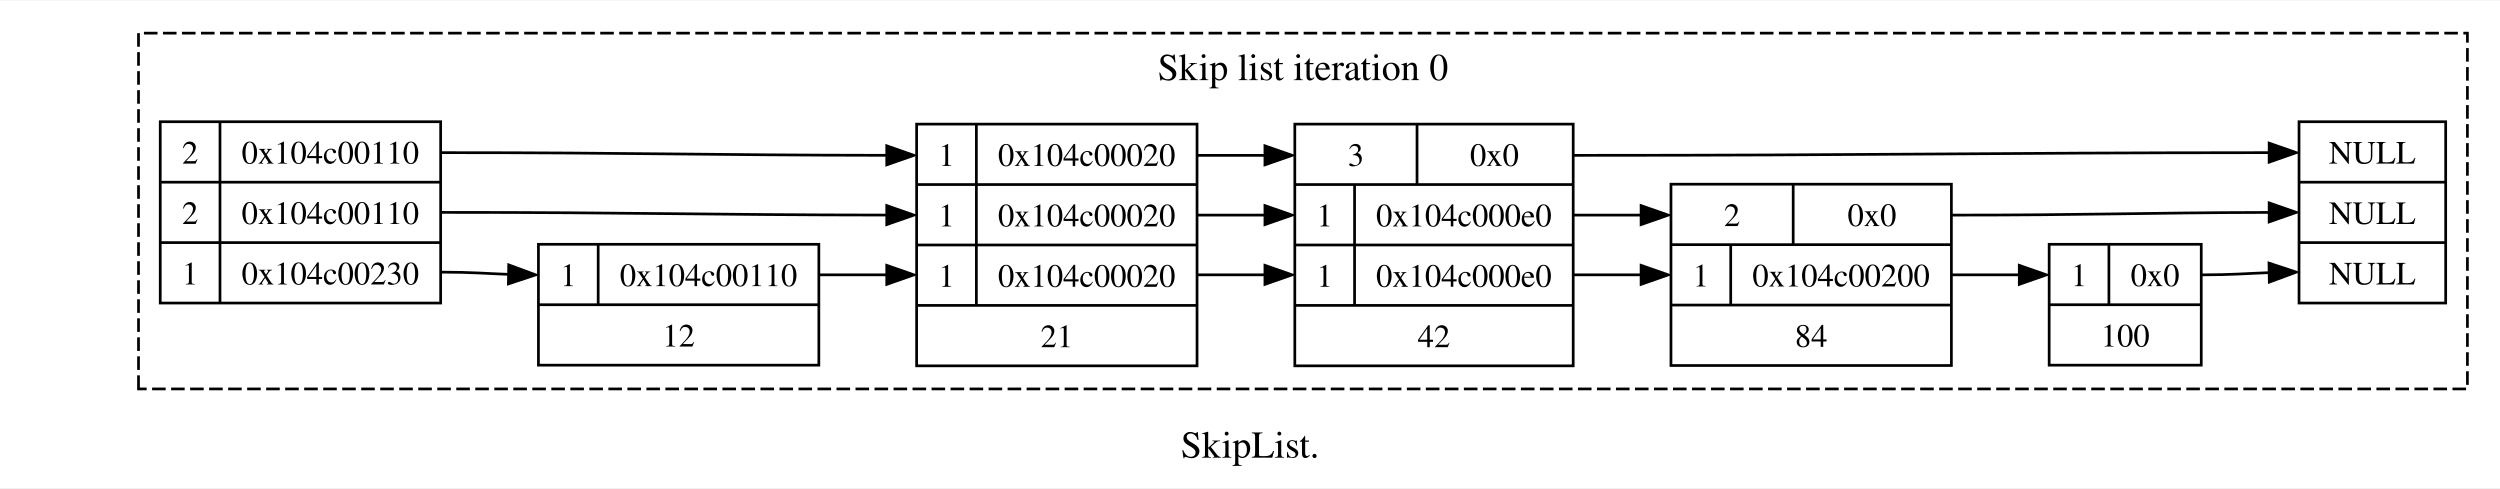
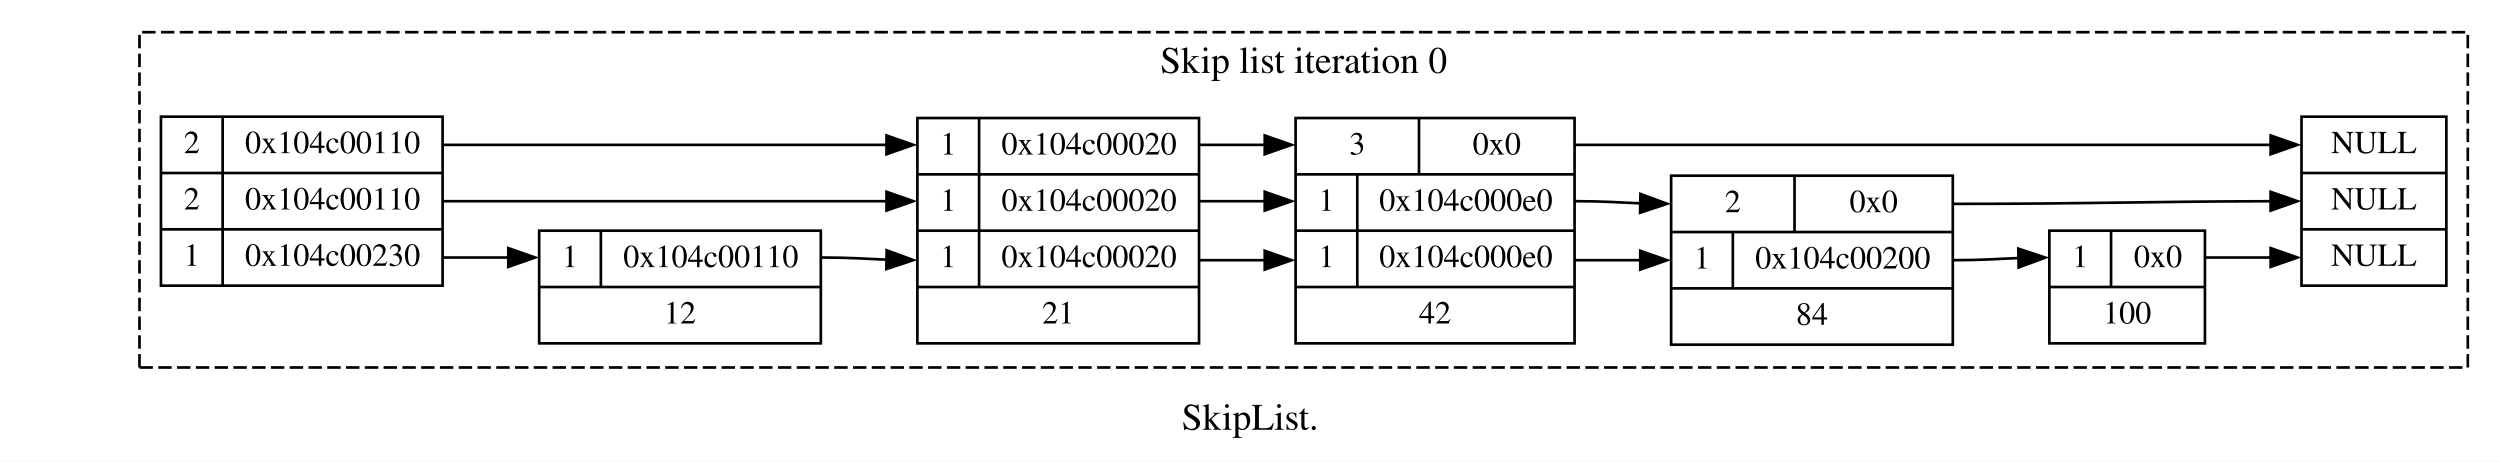
- <svg xmlns="http://www.w3.org/2000/svg" width="921pt" height="180pt" viewBox="0.00 0.00 920.50 179.50">
-   <g id="graph0" class="graph" transform="scale(1 1) rotate(0) translate(4 175.5)">
-     <polygon fill="white" stroke="none" points="-4,4 -4,-175.5 916.5,-175.5 916.5,4 -4,4" />
-     <text text-anchor="middle" x="456.25" y="-7.2" font-family="Times,serif" font-size="14.00">SkipList.</text>
+ <svg xmlns="http://www.w3.org/2000/svg" width="932pt" height="172pt" viewBox="0.00 0.00 932.00 172.00">
+   <g id="graph0" class="graph" transform="scale(1 1) rotate(0) translate(4 168)">
+     <polygon fill="white" stroke="none" points="-4,4 -4,-168 928,-168 928,4 -4,4" />
+     <text text-anchor="middle" x="462" y="-7.8" font-family="Times,serif" font-size="14.00">SkipList.</text>
    <g id="clust1" class="cluster">
-       <polygon fill="none" stroke="black" stroke-dasharray="5,2" points="47,-32.5 47,-163.5 904.5,-163.5 904.5,-32.5 47,-32.5" />
-       <text text-anchor="middle" x="475.75" y="-146.2" font-family="Times,serif" font-size="14.00">Skip list iteration 0</text>
+       <polygon fill="none" stroke="black" stroke-dasharray="5,2" points="48,-31 48,-156 916,-156 916,-31 48,-31" />
+       <text text-anchor="middle" x="482" y="-140.8" font-family="Times,serif" font-size="14.00">Skip list iteration 0</text>
    </g>
    <g id="node1" class="node">
-       <polygon fill="none" stroke="black" points="55,-64.12 55,-130.88 158.25,-130.88 158.25,-64.12 55,-64.12" />
-       <text text-anchor="middle" x="66" y="-115.47" font-family="Times,serif" font-size="12.00">2</text>
-       <polyline fill="none" stroke="black" points="77,-108.62 77,-130.88" />
-       <text text-anchor="middle" x="117.62" y="-115.47" font-family="Times,serif" font-size="12.00">0x104c00110</text>
-       <polyline fill="none" stroke="black" points="55,-108.62 158.25,-108.62" />
-       <text text-anchor="middle" x="66" y="-93.22" font-family="Times,serif" font-size="12.00">2</text>
-       <polyline fill="none" stroke="black" points="77,-86.38 77,-108.62" />
-       <text text-anchor="middle" x="117.62" y="-93.22" font-family="Times,serif" font-size="12.00">0x104c00110</text>
-       <polyline fill="none" stroke="black" points="55,-86.38 158.25,-86.38" />
-       <text text-anchor="middle" x="66" y="-70.97" font-family="Times,serif" font-size="12.00">1</text>
-       <polyline fill="none" stroke="black" points="77,-64.12 77,-86.38" />
-       <text text-anchor="middle" x="117.62" y="-70.97" font-family="Times,serif" font-size="12.00">0x104c00230</text>
+       <polygon fill="none" stroke="black" points="56,-61.5 56,-124.5 161,-124.5 161,-61.5 56,-61.5" />
+       <text text-anchor="middle" x="67.5" y="-110.9" font-family="Times,serif" font-size="12.00">2</text>
+       <polyline fill="none" stroke="black" points="79,-103.5 79,-124.5" />
+       <text text-anchor="middle" x="120" y="-110.9" font-family="Times,serif" font-size="12.00">0x104c00110</text>
+       <polyline fill="none" stroke="black" points="56,-103.5 161,-103.5" />
+       <text text-anchor="middle" x="67.5" y="-89.9" font-family="Times,serif" font-size="12.00">2</text>
+       <polyline fill="none" stroke="black" points="79,-82.5 79,-103.5" />
+       <text text-anchor="middle" x="120" y="-89.9" font-family="Times,serif" font-size="12.00">0x104c00110</text>
+       <polyline fill="none" stroke="black" points="56,-82.5 161,-82.5" />
+       <text text-anchor="middle" x="67.5" y="-68.9" font-family="Times,serif" font-size="12.00">1</text>
+       <polyline fill="none" stroke="black" points="79,-61.5 79,-82.5" />
+       <text text-anchor="middle" x="120" y="-68.9" font-family="Times,serif" font-size="12.00">0x104c00230</text>
    </g>
    <g id="node2" class="node">
-       <polygon fill="none" stroke="black" points="194.25,-41.25 194.25,-85.75 297.5,-85.75 297.5,-41.25 194.25,-41.25" />
-       <text text-anchor="middle" x="205.25" y="-70.35" font-family="Times,serif" font-size="12.00">1</text>
-       <polyline fill="none" stroke="black" points="216.25,-63.5 216.25,-85.75" />
-       <text text-anchor="middle" x="256.88" y="-70.35" font-family="Times,serif" font-size="12.00">0x104c00110</text>
-       <polyline fill="none" stroke="black" points="194.25,-63.5 297.5,-63.5" />
-       <text text-anchor="middle" x="245.88" y="-48.1" font-family="Times,serif" font-size="12.00">12</text>
+       <polygon fill="none" stroke="black" points="197,-40 197,-82 302,-82 302,-40 197,-40" />
+       <text text-anchor="middle" x="208.5" y="-68.4" font-family="Times,serif" font-size="12.00">1</text>
+       <polyline fill="none" stroke="black" points="220,-61 220,-82" />
+       <text text-anchor="middle" x="261" y="-68.4" font-family="Times,serif" font-size="12.00">0x104c00110</text>
+       <polyline fill="none" stroke="black" points="197,-61 302,-61" />
+       <text text-anchor="middle" x="249.5" y="-47.4" font-family="Times,serif" font-size="12.00">12</text>
    </g>
    <g id="edge1" class="edge">
-       <path fill="none" stroke="black" d="M158.25,-75.5C169.88,-75.5 175.16,-74.97 183.32,-74.68" />
-       <polygon fill="black" stroke="black" points="183.31,-78.17 193.25,-74.5 183.19,-71.17 183.31,-78.17" />
+       <path fill="none" stroke="black" d="M161,-72C172.38,-72 177.68,-72 185.55,-72" />
+       <polygon fill="black" stroke="black" points="185.49,-75.5 195.49,-72 185.49,-68.5 185.49,-75.5" />
    </g>
    <g id="node3" class="node">
-       <polygon fill="none" stroke="black" points="333.5,-41 333.5,-130 436.75,-130 436.75,-41 333.5,-41" />
-       <text text-anchor="middle" x="344.5" y="-114.6" font-family="Times,serif" font-size="12.00">1</text>
-       <polyline fill="none" stroke="black" points="355.5,-107.75 355.5,-130" />
-       <text text-anchor="middle" x="396.12" y="-114.6" font-family="Times,serif" font-size="12.00">0x104c00020</text>
-       <polyline fill="none" stroke="black" points="333.5,-107.75 436.75,-107.75" />
-       <text text-anchor="middle" x="344.5" y="-92.35" font-family="Times,serif" font-size="12.00">1</text>
-       <polyline fill="none" stroke="black" points="355.5,-85.5 355.5,-107.75" />
-       <text text-anchor="middle" x="396.12" y="-92.35" font-family="Times,serif" font-size="12.00">0x104c00020</text>
-       <polyline fill="none" stroke="black" points="333.5,-85.5 436.75,-85.5" />
-       <text text-anchor="middle" x="344.5" y="-70.1" font-family="Times,serif" font-size="12.00">1</text>
-       <polyline fill="none" stroke="black" points="355.5,-63.25 355.5,-85.5" />
-       <text text-anchor="middle" x="396.12" y="-70.1" font-family="Times,serif" font-size="12.00">0x104c00020</text>
-       <polyline fill="none" stroke="black" points="333.5,-63.25 436.75,-63.25" />
-       <text text-anchor="middle" x="385.12" y="-47.85" font-family="Times,serif" font-size="12.00">21</text>
+       <polygon fill="none" stroke="black" points="338,-40 338,-124 443,-124 443,-40 338,-40" />
+       <text text-anchor="middle" x="349.5" y="-110.4" font-family="Times,serif" font-size="12.00">1</text>
+       <polyline fill="none" stroke="black" points="361,-103 361,-124" />
+       <text text-anchor="middle" x="402" y="-110.4" font-family="Times,serif" font-size="12.00">0x104c00020</text>
+       <polyline fill="none" stroke="black" points="338,-103 443,-103" />
+       <text text-anchor="middle" x="349.5" y="-89.4" font-family="Times,serif" font-size="12.00">1</text>
+       <polyline fill="none" stroke="black" points="361,-82 361,-103" />
+       <text text-anchor="middle" x="402" y="-89.4" font-family="Times,serif" font-size="12.00">0x104c00020</text>
+       <polyline fill="none" stroke="black" points="338,-82 443,-82" />
+       <text text-anchor="middle" x="349.5" y="-68.4" font-family="Times,serif" font-size="12.00">1</text>
+       <polyline fill="none" stroke="black" points="361,-61 361,-82" />
+       <text text-anchor="middle" x="402" y="-68.4" font-family="Times,serif" font-size="12.00">0x104c00020</text>
+       <polyline fill="none" stroke="black" points="338,-61 443,-61" />
+       <text text-anchor="middle" x="390.5" y="-47.4" font-family="Times,serif" font-size="12.00">21</text>
    </g>
    <g id="edge2" class="edge">
-       <path fill="none" stroke="black" d="M158.25,-97.5C232.49,-97.5 253.66,-96.59 322.92,-96.51" />
-       <polygon fill="black" stroke="black" points="322.5,-100.01 332.5,-96.5 322.5,-93.01 322.5,-100.01" />
+       <path fill="none" stroke="black" d="M161,-93C235.83,-93 257.27,-93 326.88,-93" />
+       <polygon fill="black" stroke="black" points="326.49,-96.5 336.49,-93 326.49,-89.5 326.49,-96.5" />
    </g>
    <g id="edge3" class="edge">
-       <path fill="none" stroke="black" d="M158.25,-119.5C232.49,-119.5 253.66,-118.59 322.92,-118.51" />
-       <polygon fill="black" stroke="black" points="322.5,-122.01 332.5,-118.5 322.5,-115.01 322.5,-122.01" />
+       <path fill="none" stroke="black" d="M161,-114C235.83,-114 257.27,-114 326.88,-114" />
+       <polygon fill="black" stroke="black" points="326.49,-117.5 336.49,-114 326.49,-110.5 326.49,-117.5" />
    </g>
    <g id="edge4" class="edge">
-       <path fill="none" stroke="black" d="M297.5,-74.5C309.12,-74.5 314.42,-74.5 322.58,-74.5" />
-       <polygon fill="black" stroke="black" points="322.5,-78 332.5,-74.5 322.5,-71 322.5,-78" />
+       <path fill="none" stroke="black" d="M302,-72C313.38,-72 318.68,-71.49 326.55,-71.2" />
+       <polygon fill="black" stroke="black" points="326.55,-74.7 336.49,-71.03 326.43,-67.7 326.55,-74.7" />
    </g>
    <g id="node4" class="node">
-       <polygon fill="none" stroke="black" points="472.75,-41 472.75,-130 575.25,-130 575.25,-41 472.75,-41" />
-       <text text-anchor="middle" x="495.25" y="-114.6" font-family="Times,serif" font-size="12.00">3</text>
-       <polyline fill="none" stroke="black" points="517.75,-107.75 517.75,-130" />
-       <text text-anchor="middle" x="546.25" y="-114.6" font-family="Times,serif" font-size="12.00">0x0</text>
-       <polyline fill="none" stroke="black" points="472.75,-107.75 575.25,-107.75" />
-       <text text-anchor="middle" x="483.75" y="-92.35" font-family="Times,serif" font-size="12.00">1</text>
-       <polyline fill="none" stroke="black" points="494.75,-85.5 494.75,-107.75" />
-       <text text-anchor="middle" x="535" y="-92.35" font-family="Times,serif" font-size="12.00">0x104c000e0</text>
-       <polyline fill="none" stroke="black" points="472.75,-85.5 575.25,-85.5" />
-       <text text-anchor="middle" x="483.75" y="-70.1" font-family="Times,serif" font-size="12.00">1</text>
-       <polyline fill="none" stroke="black" points="494.75,-63.25 494.75,-85.5" />
-       <text text-anchor="middle" x="535" y="-70.1" font-family="Times,serif" font-size="12.00">0x104c000e0</text>
-       <polyline fill="none" stroke="black" points="472.75,-63.25 575.25,-63.25" />
-       <text text-anchor="middle" x="524" y="-47.85" font-family="Times,serif" font-size="12.00">42</text>
+       <polygon fill="none" stroke="black" points="479,-40 479,-124 583,-124 583,-40 479,-40" />
+       <text text-anchor="middle" x="502" y="-110.4" font-family="Times,serif" font-size="12.00">3</text>
+       <polyline fill="none" stroke="black" points="525,-103 525,-124" />
+       <text text-anchor="middle" x="554" y="-110.4" font-family="Times,serif" font-size="12.00">0x0</text>
+       <polyline fill="none" stroke="black" points="479,-103 583,-103" />
+       <text text-anchor="middle" x="490.5" y="-89.4" font-family="Times,serif" font-size="12.00">1</text>
+       <polyline fill="none" stroke="black" points="502,-82 502,-103" />
+       <text text-anchor="middle" x="542.5" y="-89.4" font-family="Times,serif" font-size="12.00">0x104c000e0</text>
+       <polyline fill="none" stroke="black" points="479,-82 583,-82" />
+       <text text-anchor="middle" x="490.5" y="-68.4" font-family="Times,serif" font-size="12.00">1</text>
+       <polyline fill="none" stroke="black" points="502,-61 502,-82" />
+       <text text-anchor="middle" x="542.5" y="-68.4" font-family="Times,serif" font-size="12.00">0x104c000e0</text>
+       <polyline fill="none" stroke="black" points="479,-61 583,-61" />
+       <text text-anchor="middle" x="531" y="-47.4" font-family="Times,serif" font-size="12.00">42</text>
    </g>
    <g id="edge5" class="edge">
-       <path fill="none" stroke="black" d="M436.75,-74.5C448.38,-74.5 453.67,-74.5 461.83,-74.5" />
-       <polygon fill="black" stroke="black" points="461.75,-78 471.75,-74.5 461.75,-71 461.75,-78" />
+       <path fill="none" stroke="black" d="M443,-71C454.38,-71 459.68,-71 467.55,-71" />
+       <polygon fill="black" stroke="black" points="467.49,-74.5 477.49,-71 467.49,-67.5 467.49,-74.5" />
    </g>
    <g id="edge6" class="edge">
-       <path fill="none" stroke="black" d="M436.75,-96.5C448.38,-96.5 453.67,-96.5 461.83,-96.5" />
-       <polygon fill="black" stroke="black" points="461.75,-100 471.75,-96.5 461.75,-93 461.75,-100" />
+       <path fill="none" stroke="black" d="M443,-93C454.38,-93 459.68,-93 467.55,-93" />
+       <polygon fill="black" stroke="black" points="467.49,-96.5 477.49,-93 467.49,-89.5 467.49,-96.5" />
    </g>
    <g id="edge7" class="edge">
-       <path fill="none" stroke="black" d="M436.75,-118.5C448.38,-118.5 453.67,-118.5 461.83,-118.5" />
-       <polygon fill="black" stroke="black" points="461.75,-122 471.75,-118.5 461.75,-115 461.75,-122" />
+       <path fill="none" stroke="black" d="M443,-114C454.38,-114 459.68,-114 467.55,-114" />
+       <polygon fill="black" stroke="black" points="467.49,-117.5 477.49,-114 467.49,-110.5 467.49,-117.5" />
    </g>
    <g id="node5" class="node">
-       <polygon fill="none" stroke="black" points="611.25,-41.12 611.25,-107.88 714.5,-107.88 714.5,-41.12 611.25,-41.12" />
-       <text text-anchor="middle" x="633.75" y="-92.47" font-family="Times,serif" font-size="12.00">2</text>
-       <polyline fill="none" stroke="black" points="656.25,-85.62 656.25,-107.88" />
-       <text text-anchor="middle" x="685.25" y="-92.47" font-family="Times,serif" font-size="12.00">0x0</text>
-       <polyline fill="none" stroke="black" points="611.25,-85.62 714.5,-85.62" />
-       <text text-anchor="middle" x="622.25" y="-70.22" font-family="Times,serif" font-size="12.00">1</text>
-       <polyline fill="none" stroke="black" points="633.25,-63.38 633.25,-85.62" />
-       <text text-anchor="middle" x="673.88" y="-70.22" font-family="Times,serif" font-size="12.00">0x104c00200</text>
-       <polyline fill="none" stroke="black" points="611.25,-63.38 714.5,-63.38" />
-       <text text-anchor="middle" x="662.88" y="-47.98" font-family="Times,serif" font-size="12.00">84</text>
+       <polygon fill="none" stroke="black" points="619,-39.5 619,-102.5 724,-102.5 724,-39.5 619,-39.5" />
+       <text text-anchor="middle" x="642" y="-88.9" font-family="Times,serif" font-size="12.00">2</text>
+       <polyline fill="none" stroke="black" points="665,-81.5 665,-102.5" />
+       <text text-anchor="middle" x="694.5" y="-88.9" font-family="Times,serif" font-size="12.00">0x0</text>
+       <polyline fill="none" stroke="black" points="619,-81.5 724,-81.5" />
+       <text text-anchor="middle" x="630.5" y="-67.9" font-family="Times,serif" font-size="12.00">1</text>
+       <polyline fill="none" stroke="black" points="642,-60.5 642,-81.5" />
+       <text text-anchor="middle" x="683" y="-67.9" font-family="Times,serif" font-size="12.00">0x104c00200</text>
+       <polyline fill="none" stroke="black" points="619,-60.5 724,-60.5" />
+       <text text-anchor="middle" x="671.5" y="-46.9" font-family="Times,serif" font-size="12.00">84</text>
    </g>
    <g id="edge8" class="edge">
-       <path fill="none" stroke="black" d="M575.25,-74.5C586.88,-74.5 592.17,-74.5 600.33,-74.5" />
-       <polygon fill="black" stroke="black" points="600.25,-78 610.25,-74.5 600.25,-71 600.25,-78" />
+       <path fill="none" stroke="black" d="M583,-71C594.38,-71 599.68,-71 607.55,-71" />
+       <polygon fill="black" stroke="black" points="607.49,-74.5 617.49,-71 607.49,-67.5 607.49,-74.5" />
    </g>
    <g id="edge9" class="edge">
-       <path fill="none" stroke="black" d="M575.25,-96.5C586.88,-96.5 592.17,-96.5 600.33,-96.5" />
-       <polygon fill="black" stroke="black" points="600.25,-100 610.25,-96.5 600.25,-93 600.25,-100" />
+       <path fill="none" stroke="black" d="M583,-93C594.38,-93 599.68,-92.49 607.55,-92.2" />
+       <polygon fill="black" stroke="black" points="607.55,-95.7 617.49,-92.03 607.43,-88.7 607.55,-95.7" />
    </g>
    <g id="node6" class="node">
-       <polygon fill="none" stroke="black" points="842.5,-64.12 842.5,-130.88 896.5,-130.88 896.5,-64.12 842.5,-64.12" />
-       <text text-anchor="middle" x="869.5" y="-115.47" font-family="Times,serif" font-size="12.00">NULL</text>
-       <polyline fill="none" stroke="black" points="842.5,-108.62 896.5,-108.62" />
-       <text text-anchor="middle" x="869.5" y="-93.22" font-family="Times,serif" font-size="12.00">NULL</text>
-       <polyline fill="none" stroke="black" points="842.5,-86.38 896.5,-86.38" />
-       <text text-anchor="middle" x="869.5" y="-70.97" font-family="Times,serif" font-size="12.00">NULL</text>
+       <polygon fill="none" stroke="black" points="854,-61.5 854,-124.5 908,-124.5 908,-61.5 854,-61.5" />
+       <text text-anchor="middle" x="881" y="-110.9" font-family="Times,serif" font-size="12.00">NULL</text>
+       <polyline fill="none" stroke="black" points="854,-103.5 908,-103.5" />
+       <text text-anchor="middle" x="881" y="-89.9" font-family="Times,serif" font-size="12.00">NULL</text>
+       <polyline fill="none" stroke="black" points="854,-82.5 908,-82.5" />
+       <text text-anchor="middle" x="881" y="-68.9" font-family="Times,serif" font-size="12.00">NULL</text>
    </g>
    <g id="edge10" class="edge">
-       <path fill="none" stroke="black" d="M575.25,-118.5C690.32,-118.5 721.78,-119.44 831.62,-119.5" />
-       <polygon fill="black" stroke="black" points="831.5,-123 841.5,-119.5 831.5,-116 831.5,-123" />
+       <path fill="none" stroke="black" d="M583,-114C699.56,-114 731.52,-114 842.63,-114" />
+       <polygon fill="black" stroke="black" points="842.49,-117.5 852.49,-114 842.49,-110.5 842.49,-117.5" />
    </g>
    <g id="edge12" class="edge">
-       <path fill="none" stroke="black" d="M714.5,-96.5C767.61,-96.5 783.53,-97.37 831.71,-97.49" />
-       <polygon fill="black" stroke="black" points="831.5,-100.99 841.5,-97.5 831.5,-93.99 831.5,-100.99" />
+       <path fill="none" stroke="black" d="M724,-92C777.83,-92 794.04,-92.87 842.73,-92.99" />
+       <polygon fill="black" stroke="black" points="842.48,-96.49 852.49,-93 842.49,-89.49 842.48,-96.49" />
    </g>
    <g id="node7" class="node">
-       <polygon fill="none" stroke="black" points="750.5,-41.25 750.5,-85.75 806.5,-85.75 806.5,-41.25 750.5,-41.25" />
-       <text text-anchor="middle" x="761.5" y="-70.35" font-family="Times,serif" font-size="12.00">1</text>
-       <polyline fill="none" stroke="black" points="772.5,-63.5 772.5,-85.75" />
-       <text text-anchor="middle" x="789.5" y="-70.35" font-family="Times,serif" font-size="12.00">0x0</text>
-       <polyline fill="none" stroke="black" points="750.5,-63.5 806.5,-63.5" />
-       <text text-anchor="middle" x="778.5" y="-48.1" font-family="Times,serif" font-size="12.00">100</text>
+       <polygon fill="none" stroke="black" points="760,-40 760,-82 818,-82 818,-40 760,-40" />
+       <text text-anchor="middle" x="771.5" y="-68.4" font-family="Times,serif" font-size="12.00">1</text>
+       <polyline fill="none" stroke="black" points="783,-61 783,-82" />
+       <text text-anchor="middle" x="800.5" y="-68.4" font-family="Times,serif" font-size="12.00">0x0</text>
+       <polyline fill="none" stroke="black" points="760,-61 818,-61" />
+       <text text-anchor="middle" x="789" y="-47.4" font-family="Times,serif" font-size="12.00">100</text>
    </g>
    <g id="edge11" class="edge">
-       <path fill="none" stroke="black" d="M714.5,-74.5C726.12,-74.5 731.42,-74.5 739.58,-74.5" />
-       <polygon fill="black" stroke="black" points="739.5,-78 749.5,-74.5 739.5,-71 739.5,-78" />
+       <path fill="none" stroke="black" d="M724,-71C735.38,-71 740.68,-71.51 748.55,-71.8" />
+       <polygon fill="black" stroke="black" points="748.43,-75.3 758.49,-71.97 748.55,-68.3 748.43,-75.3" />
    </g>
    <g id="edge13" class="edge">
-       <path fill="none" stroke="black" d="M806.5,-74.5C818.13,-74.5 823.41,-75.03 831.57,-75.32" />
-       <polygon fill="black" stroke="black" points="831.44,-78.83 841.5,-75.5 831.56,-71.83 831.44,-78.83" />
+       <path fill="none" stroke="black" d="M818,-72C829.38,-72 834.68,-72 842.55,-72" />
+       <polygon fill="black" stroke="black" points="842.49,-75.5 852.49,-72 842.49,-68.5 842.49,-75.5" />
    </g>
  </g>
</svg>
